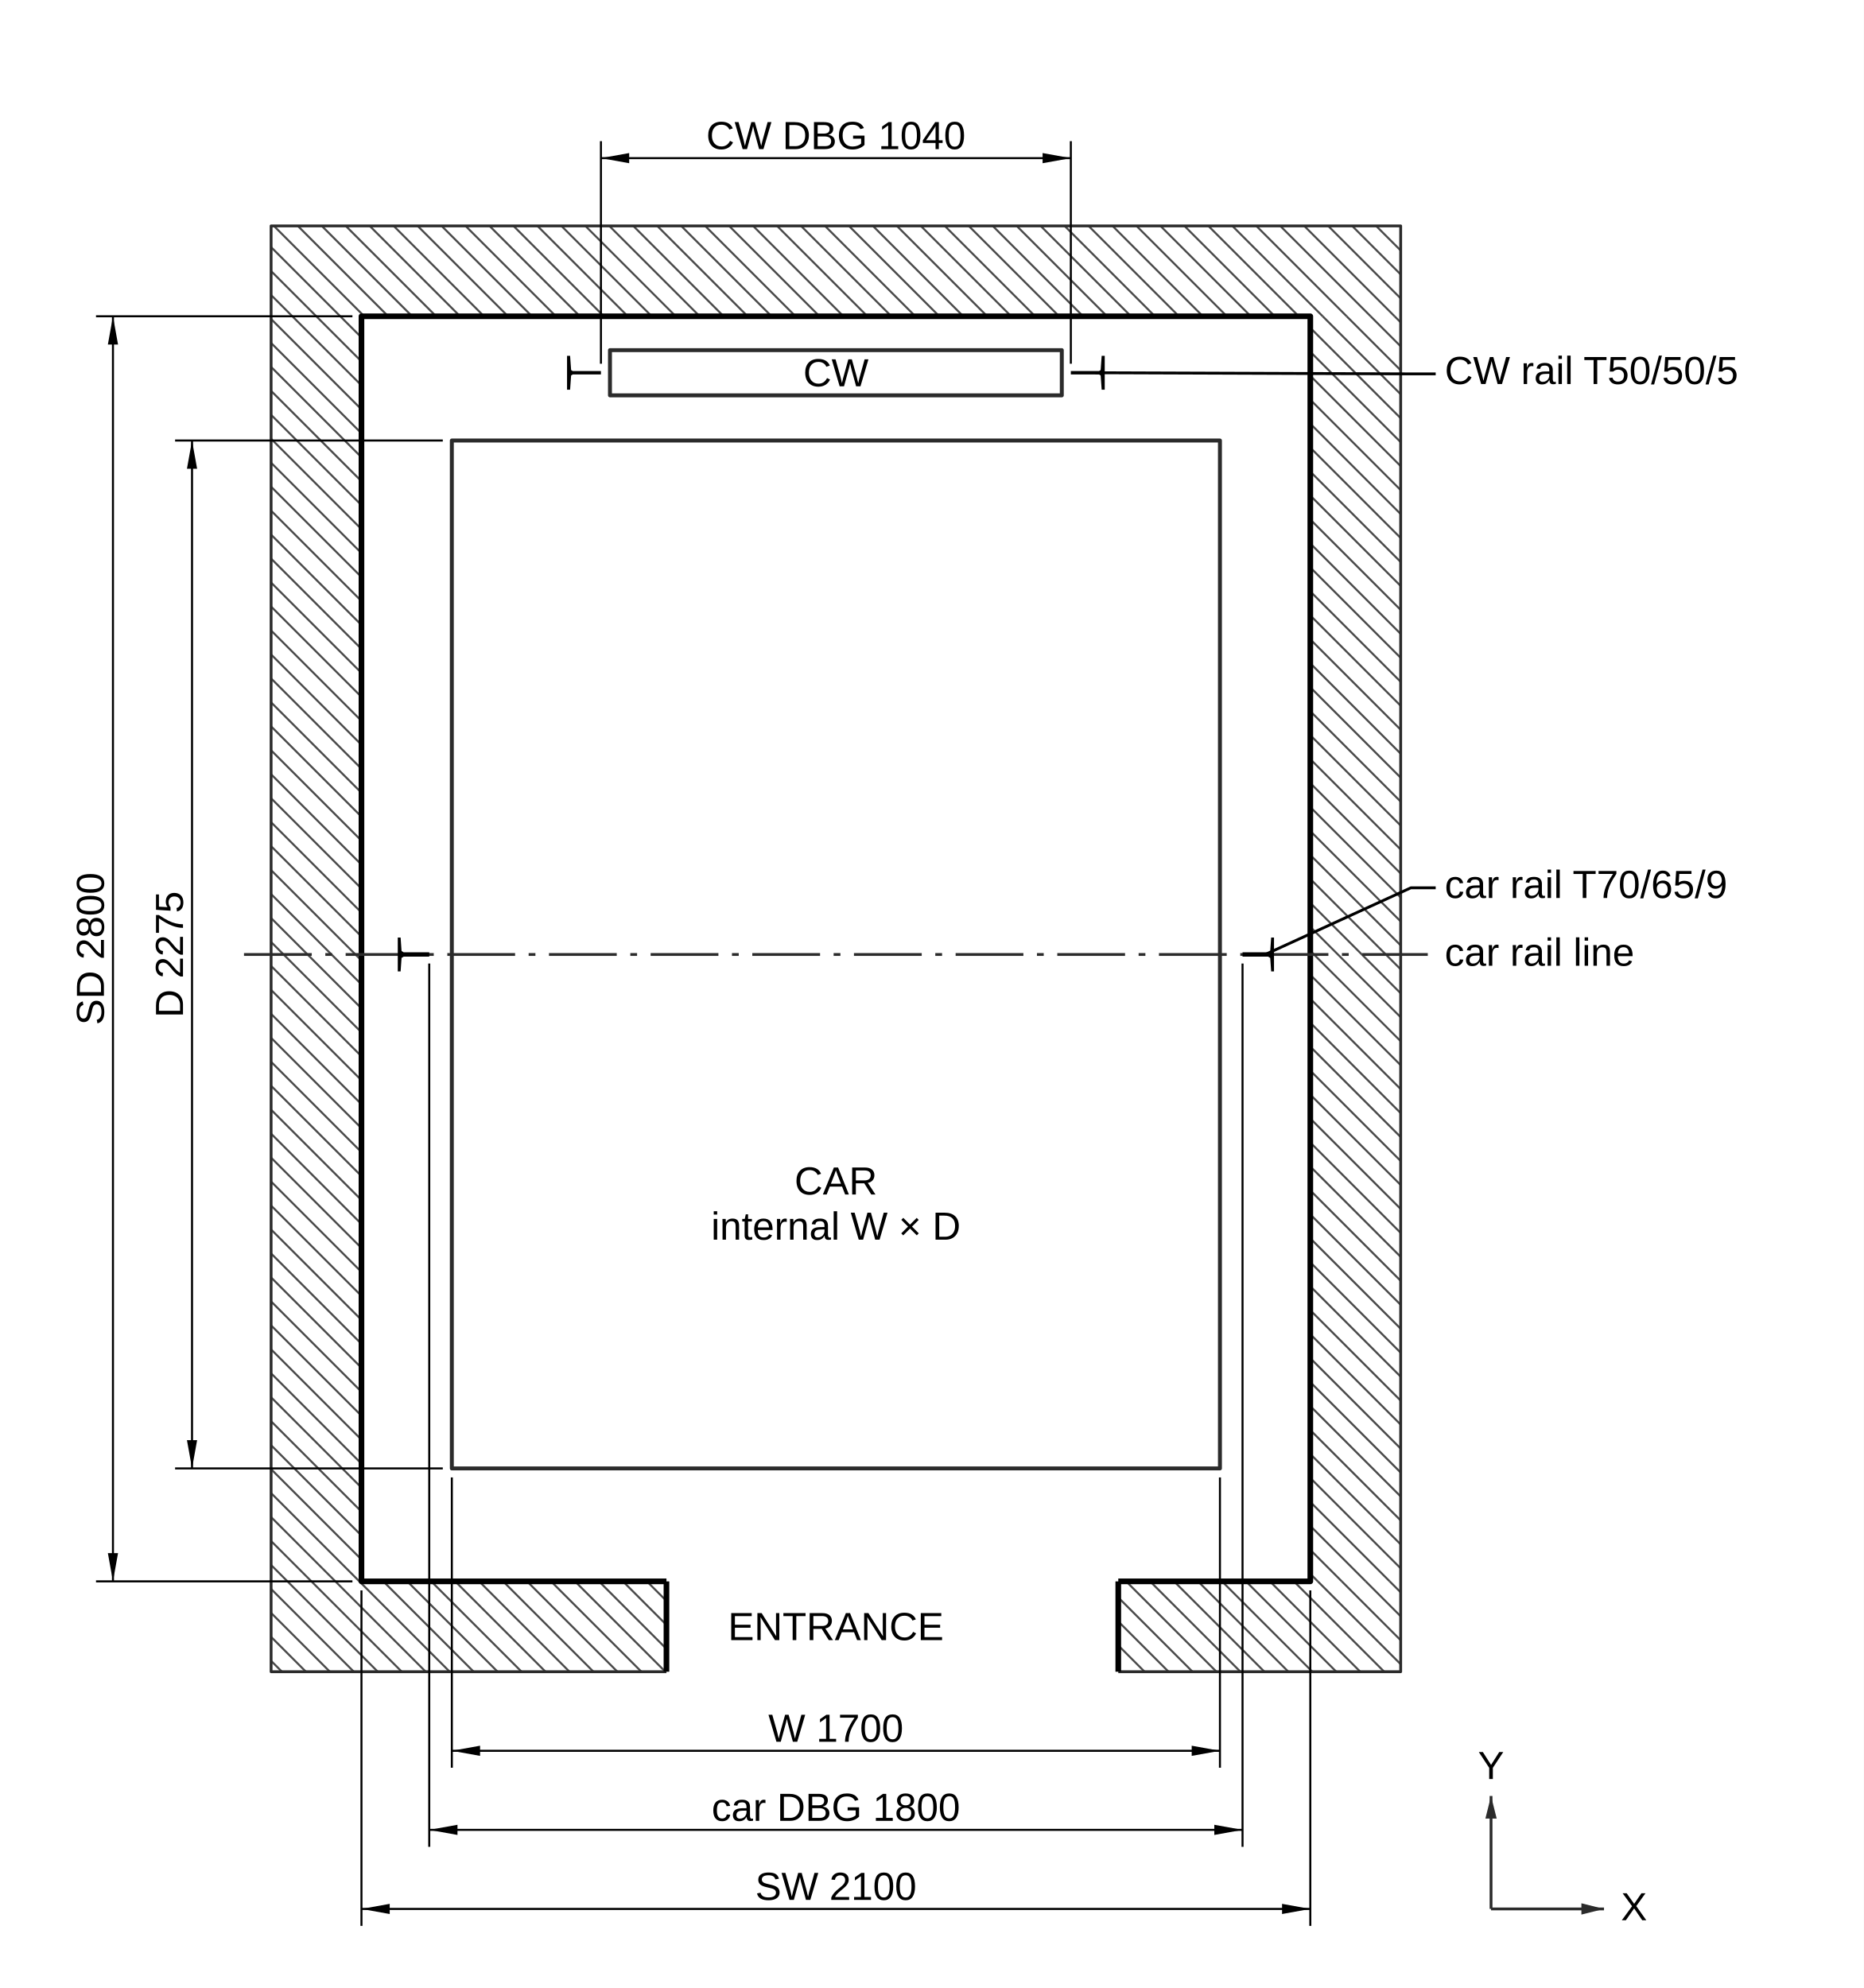
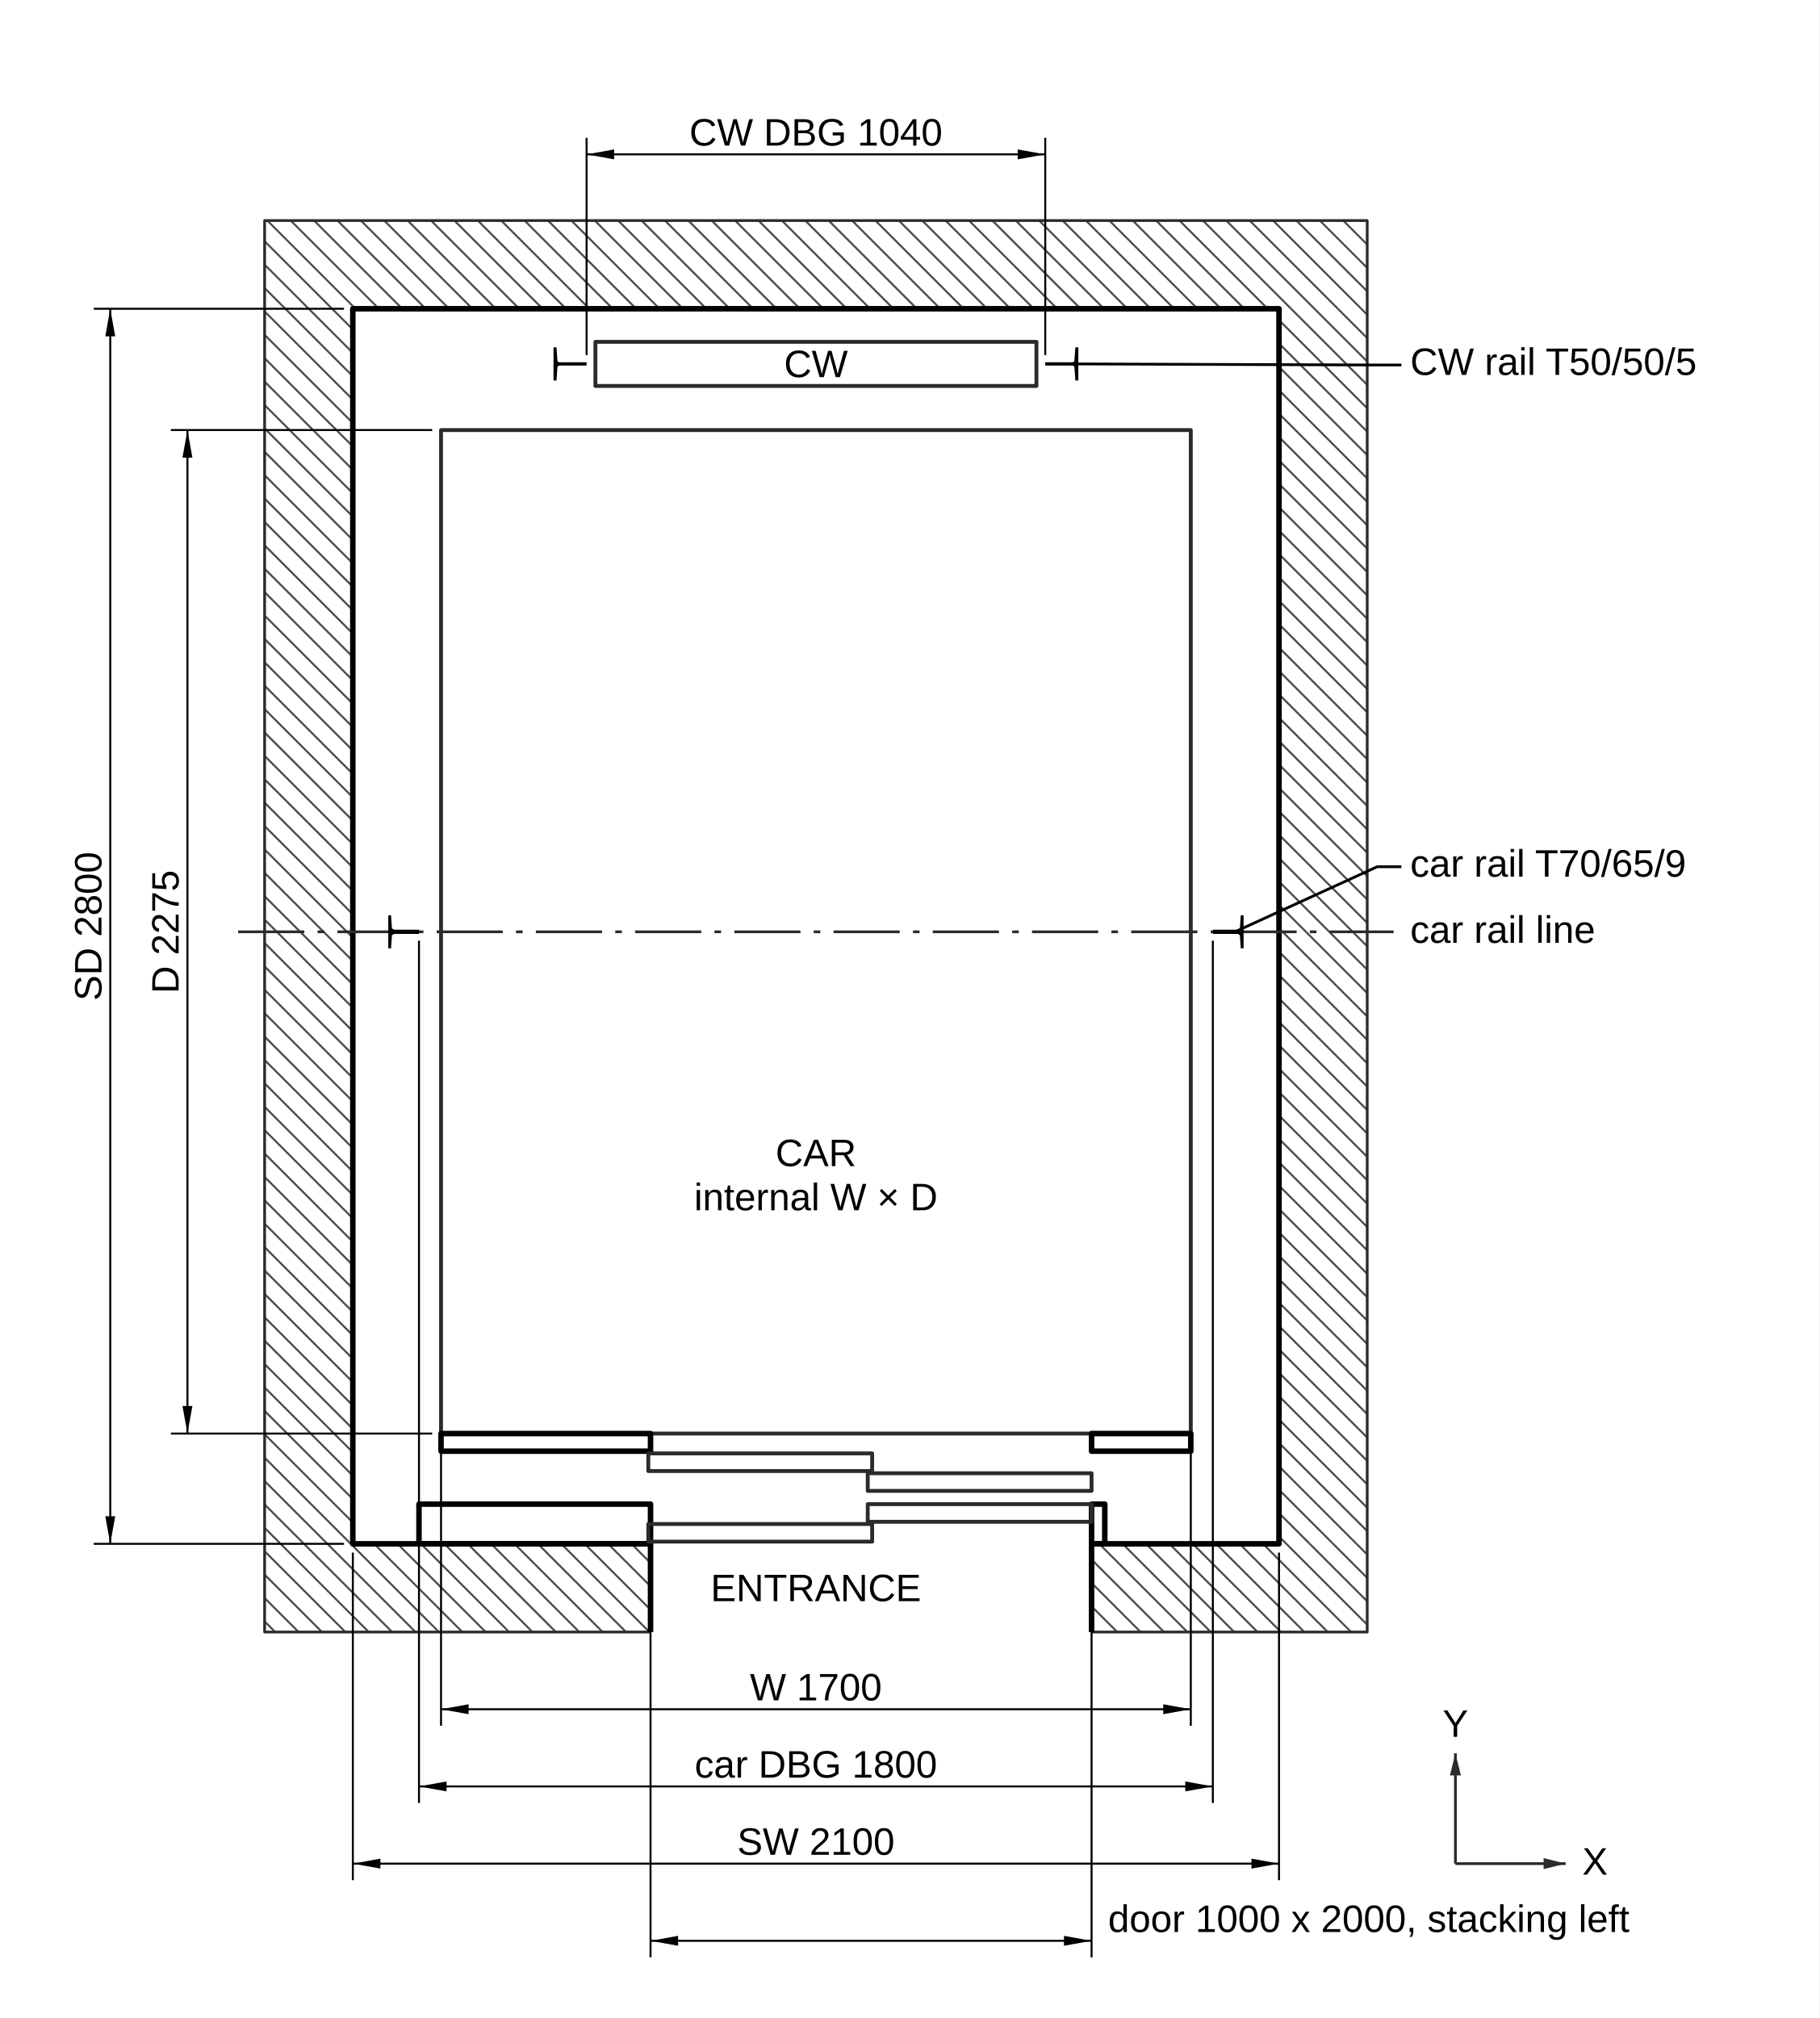
- <svg xmlns="http://www.w3.org/2000/svg" version="1.1" width="165mm" height="176mm" viewBox="0 0 1650 1760" data-figure="F1" data-view="0.04,-200,3000,24,20">
-   <rect x="0" y="0" width="1650" height="1760" fill="#FFFFFF" />
+ <svg xmlns="http://www.w3.org/2000/svg" version="1.1" width="165mm" height="183mm" viewBox="0 0 1650 1830" data-figure="F1" data-view="0.04,-200,3000,24,20">
+   <rect x="0" y="0" width="1650" height="1830" fill="#FFFFFF" />
  <polyline points="1239.45,200 1240,200.55" fill="none" stroke="#4A4A4A" stroke-width="1.8" stroke-linejoin="round" stroke-linecap="butt" />
  <polyline points="1218.23,200 1240,221.77" fill="none" stroke="#4A4A4A" stroke-width="1.8" stroke-linejoin="round" stroke-linecap="butt" />
  <polyline points="1197.02,200 1240,242.98" fill="none" stroke="#4A4A4A" stroke-width="1.8" stroke-linejoin="round" stroke-linecap="butt" />
  <polyline points="1175.81,200 1240,264.19" fill="none" stroke="#4A4A4A" stroke-width="1.8" stroke-linejoin="round" stroke-linecap="butt" />
  <polyline points="1154.59,200 1234.59,280" fill="none" stroke="#4A4A4A" stroke-width="1.8" stroke-linejoin="round" stroke-linecap="butt" />
  <polyline points="1133.38,200 1213.38,280" fill="none" stroke="#4A4A4A" stroke-width="1.8" stroke-linejoin="round" stroke-linecap="butt" />
  <polyline points="1112.17,200 1192.17,280" fill="none" stroke="#4A4A4A" stroke-width="1.8" stroke-linejoin="round" stroke-linecap="butt" />
  <polyline points="1090.95,200 1170.95,280" fill="none" stroke="#4A4A4A" stroke-width="1.8" stroke-linejoin="round" stroke-linecap="butt" />
  <polyline points="1069.74,200 1149.74,280" fill="none" stroke="#4A4A4A" stroke-width="1.8" stroke-linejoin="round" stroke-linecap="butt" />
  <polyline points="1048.53,200 1128.53,280" fill="none" stroke="#4A4A4A" stroke-width="1.8" stroke-linejoin="round" stroke-linecap="butt" />
  <polyline points="1027.31,200 1107.31,280" fill="none" stroke="#4A4A4A" stroke-width="1.8" stroke-linejoin="round" stroke-linecap="butt" />
  <polyline points="1006.1,200 1086.1,280" fill="none" stroke="#4A4A4A" stroke-width="1.8" stroke-linejoin="round" stroke-linecap="butt" />
  <polyline points="984.89,200 1064.89,280" fill="none" stroke="#4A4A4A" stroke-width="1.8" stroke-linejoin="round" stroke-linecap="butt" />
  <polyline points="963.68,200 1043.68,280" fill="none" stroke="#4A4A4A" stroke-width="1.8" stroke-linejoin="round" stroke-linecap="butt" />
  <polyline points="942.46,200 1022.46,280" fill="none" stroke="#4A4A4A" stroke-width="1.8" stroke-linejoin="round" stroke-linecap="butt" />
  <polyline points="921.25,200 1001.25,280" fill="none" stroke="#4A4A4A" stroke-width="1.8" stroke-linejoin="round" stroke-linecap="butt" />
  <polyline points="900.04,200 980.04,280" fill="none" stroke="#4A4A4A" stroke-width="1.8" stroke-linejoin="round" stroke-linecap="butt" />
  <polyline points="878.82,200 958.82,280" fill="none" stroke="#4A4A4A" stroke-width="1.8" stroke-linejoin="round" stroke-linecap="butt" />
  <polyline points="857.61,200 937.61,280" fill="none" stroke="#4A4A4A" stroke-width="1.8" stroke-linejoin="round" stroke-linecap="butt" />
  <polyline points="836.4,200 916.4,280" fill="none" stroke="#4A4A4A" stroke-width="1.8" stroke-linejoin="round" stroke-linecap="butt" />
  <polyline points="815.18,200 895.18,280" fill="none" stroke="#4A4A4A" stroke-width="1.8" stroke-linejoin="round" stroke-linecap="butt" />
  <polyline points="793.97,200 873.97,280" fill="none" stroke="#4A4A4A" stroke-width="1.8" stroke-linejoin="round" stroke-linecap="butt" />
  <polyline points="772.76,200 852.76,280" fill="none" stroke="#4A4A4A" stroke-width="1.8" stroke-linejoin="round" stroke-linecap="butt" />
  <polyline points="751.54,200 831.54,280" fill="none" stroke="#4A4A4A" stroke-width="1.8" stroke-linejoin="round" stroke-linecap="butt" />
  <polyline points="730.33,200 810.33,280" fill="none" stroke="#4A4A4A" stroke-width="1.8" stroke-linejoin="round" stroke-linecap="butt" />
  <polyline points="709.12,200 789.12,280" fill="none" stroke="#4A4A4A" stroke-width="1.8" stroke-linejoin="round" stroke-linecap="butt" />
  <polyline points="687.9,200 767.9,280" fill="none" stroke="#4A4A4A" stroke-width="1.8" stroke-linejoin="round" stroke-linecap="butt" />
  <polyline points="666.69,200 746.69,280" fill="none" stroke="#4A4A4A" stroke-width="1.8" stroke-linejoin="round" stroke-linecap="butt" />
  <polyline points="645.48,200 725.48,280" fill="none" stroke="#4A4A4A" stroke-width="1.8" stroke-linejoin="round" stroke-linecap="butt" />
  <polyline points="624.26,200 704.26,280" fill="none" stroke="#4A4A4A" stroke-width="1.8" stroke-linejoin="round" stroke-linecap="butt" />
  <polyline points="603.05,200 683.05,280" fill="none" stroke="#4A4A4A" stroke-width="1.8" stroke-linejoin="round" stroke-linecap="butt" />
  <polyline points="581.84,200 661.84,280" fill="none" stroke="#4A4A4A" stroke-width="1.8" stroke-linejoin="round" stroke-linecap="butt" />
  <polyline points="560.62,200 640.62,280" fill="none" stroke="#4A4A4A" stroke-width="1.8" stroke-linejoin="round" stroke-linecap="butt" />
  <polyline points="539.41,200 619.41,280" fill="none" stroke="#4A4A4A" stroke-width="1.8" stroke-linejoin="round" stroke-linecap="butt" />
  <polyline points="518.2,200 598.2,280" fill="none" stroke="#4A4A4A" stroke-width="1.8" stroke-linejoin="round" stroke-linecap="butt" />
  <polyline points="496.98,200 576.98,280" fill="none" stroke="#4A4A4A" stroke-width="1.8" stroke-linejoin="round" stroke-linecap="butt" />
  <polyline points="475.77,200 555.77,280" fill="none" stroke="#4A4A4A" stroke-width="1.8" stroke-linejoin="round" stroke-linecap="butt" />
  <polyline points="454.56,200 534.56,280" fill="none" stroke="#4A4A4A" stroke-width="1.8" stroke-linejoin="round" stroke-linecap="butt" />
  <polyline points="433.35,200 513.35,280" fill="none" stroke="#4A4A4A" stroke-width="1.8" stroke-linejoin="round" stroke-linecap="butt" />
  <polyline points="412.13,200 492.13,280" fill="none" stroke="#4A4A4A" stroke-width="1.8" stroke-linejoin="round" stroke-linecap="butt" />
  <polyline points="390.92,200 470.92,280" fill="none" stroke="#4A4A4A" stroke-width="1.8" stroke-linejoin="round" stroke-linecap="butt" />
  <polyline points="369.71,200 449.71,280" fill="none" stroke="#4A4A4A" stroke-width="1.8" stroke-linejoin="round" stroke-linecap="butt" />
  <polyline points="348.49,200 428.49,280" fill="none" stroke="#4A4A4A" stroke-width="1.8" stroke-linejoin="round" stroke-linecap="butt" />
  <polyline points="327.28,200 407.28,280" fill="none" stroke="#4A4A4A" stroke-width="1.8" stroke-linejoin="round" stroke-linecap="butt" />
  <polyline points="306.07,200 386.07,280" fill="none" stroke="#4A4A4A" stroke-width="1.8" stroke-linejoin="round" stroke-linecap="butt" />
  <polyline points="284.85,200 364.85,280" fill="none" stroke="#4A4A4A" stroke-width="1.8" stroke-linejoin="round" stroke-linecap="butt" />
  <polyline points="263.64,200 343.64,280" fill="none" stroke="#4A4A4A" stroke-width="1.8" stroke-linejoin="round" stroke-linecap="butt" />
  <polyline points="242.43,200 322.43,280" fill="none" stroke="#4A4A4A" stroke-width="1.8" stroke-linejoin="round" stroke-linecap="butt" />
  <polyline points="240,218.79 301.21,280" fill="none" stroke="#4A4A4A" stroke-width="1.8" stroke-linejoin="round" stroke-linecap="butt" />
  <polyline points="240,240 280,280" fill="none" stroke="#4A4A4A" stroke-width="1.8" stroke-linejoin="round" stroke-linecap="butt" />
  <polyline points="240,261.21 258.79,280" fill="none" stroke="#4A4A4A" stroke-width="1.8" stroke-linejoin="round" stroke-linecap="butt" />
  <polyline points="301.21,280 320,298.79" fill="none" stroke="#4A4A4A" stroke-width="1.8" stroke-linejoin="round" stroke-linecap="butt" />
  <polyline points="280,280 320,320" fill="none" stroke="#4A4A4A" stroke-width="1.8" stroke-linejoin="round" stroke-linecap="butt" />
  <polyline points="258.79,280 320,341.21" fill="none" stroke="#4A4A4A" stroke-width="1.8" stroke-linejoin="round" stroke-linecap="butt" />
  <polyline points="240,282.43 320,362.43" fill="none" stroke="#4A4A4A" stroke-width="1.8" stroke-linejoin="round" stroke-linecap="butt" />
  <polyline points="240,303.64 320,383.64" fill="none" stroke="#4A4A4A" stroke-width="1.8" stroke-linejoin="round" stroke-linecap="butt" />
  <polyline points="240,324.85 320,404.85" fill="none" stroke="#4A4A4A" stroke-width="1.8" stroke-linejoin="round" stroke-linecap="butt" />
  <polyline points="240,346.07 320,426.07" fill="none" stroke="#4A4A4A" stroke-width="1.8" stroke-linejoin="round" stroke-linecap="butt" />
  <polyline points="240,367.28 320,447.28" fill="none" stroke="#4A4A4A" stroke-width="1.8" stroke-linejoin="round" stroke-linecap="butt" />
  <polyline points="240,388.49 320,468.49" fill="none" stroke="#4A4A4A" stroke-width="1.8" stroke-linejoin="round" stroke-linecap="butt" />
  <polyline points="240,409.71 320,489.71" fill="none" stroke="#4A4A4A" stroke-width="1.8" stroke-linejoin="round" stroke-linecap="butt" />
  <polyline points="240,430.92 320,510.92" fill="none" stroke="#4A4A4A" stroke-width="1.8" stroke-linejoin="round" stroke-linecap="butt" />
  <polyline points="240,452.13 320,532.13" fill="none" stroke="#4A4A4A" stroke-width="1.8" stroke-linejoin="round" stroke-linecap="butt" />
  <polyline points="240,473.35 320,553.35" fill="none" stroke="#4A4A4A" stroke-width="1.8" stroke-linejoin="round" stroke-linecap="butt" />
  <polyline points="240,494.56 320,574.56" fill="none" stroke="#4A4A4A" stroke-width="1.8" stroke-linejoin="round" stroke-linecap="butt" />
  <polyline points="240,515.77 320,595.77" fill="none" stroke="#4A4A4A" stroke-width="1.8" stroke-linejoin="round" stroke-linecap="butt" />
  <polyline points="240,536.98 320,616.98" fill="none" stroke="#4A4A4A" stroke-width="1.8" stroke-linejoin="round" stroke-linecap="butt" />
  <polyline points="240,558.2 320,638.2" fill="none" stroke="#4A4A4A" stroke-width="1.8" stroke-linejoin="round" stroke-linecap="butt" />
  <polyline points="240,579.41 320,659.41" fill="none" stroke="#4A4A4A" stroke-width="1.8" stroke-linejoin="round" stroke-linecap="butt" />
  <polyline points="240,600.62 320,680.62" fill="none" stroke="#4A4A4A" stroke-width="1.8" stroke-linejoin="round" stroke-linecap="butt" />
  <polyline points="240,621.84 320,701.84" fill="none" stroke="#4A4A4A" stroke-width="1.8" stroke-linejoin="round" stroke-linecap="butt" />
  <polyline points="240,643.05 320,723.05" fill="none" stroke="#4A4A4A" stroke-width="1.8" stroke-linejoin="round" stroke-linecap="butt" />
  <polyline points="240,664.26 320,744.26" fill="none" stroke="#4A4A4A" stroke-width="1.8" stroke-linejoin="round" stroke-linecap="butt" />
  <polyline points="240,685.48 320,765.48" fill="none" stroke="#4A4A4A" stroke-width="1.8" stroke-linejoin="round" stroke-linecap="butt" />
  <polyline points="240,706.69 320,786.69" fill="none" stroke="#4A4A4A" stroke-width="1.8" stroke-linejoin="round" stroke-linecap="butt" />
  <polyline points="240,727.9 320,807.9" fill="none" stroke="#4A4A4A" stroke-width="1.8" stroke-linejoin="round" stroke-linecap="butt" />
  <polyline points="240,749.12 320,829.12" fill="none" stroke="#4A4A4A" stroke-width="1.8" stroke-linejoin="round" stroke-linecap="butt" />
  <polyline points="240,770.33 320,850.33" fill="none" stroke="#4A4A4A" stroke-width="1.8" stroke-linejoin="round" stroke-linecap="butt" />
  <polyline points="240,791.54 320,871.54" fill="none" stroke="#4A4A4A" stroke-width="1.8" stroke-linejoin="round" stroke-linecap="butt" />
  <polyline points="240,812.76 320,892.76" fill="none" stroke="#4A4A4A" stroke-width="1.8" stroke-linejoin="round" stroke-linecap="butt" />
  <polyline points="240,833.97 320,913.97" fill="none" stroke="#4A4A4A" stroke-width="1.8" stroke-linejoin="round" stroke-linecap="butt" />
  <polyline points="240,855.18 320,935.18" fill="none" stroke="#4A4A4A" stroke-width="1.8" stroke-linejoin="round" stroke-linecap="butt" />
  <polyline points="240,876.4 320,956.4" fill="none" stroke="#4A4A4A" stroke-width="1.8" stroke-linejoin="round" stroke-linecap="butt" />
  <polyline points="240,897.61 320,977.61" fill="none" stroke="#4A4A4A" stroke-width="1.8" stroke-linejoin="round" stroke-linecap="butt" />
  <polyline points="240,918.82 320,998.82" fill="none" stroke="#4A4A4A" stroke-width="1.8" stroke-linejoin="round" stroke-linecap="butt" />
  <polyline points="240,940.04 320,1020.04" fill="none" stroke="#4A4A4A" stroke-width="1.8" stroke-linejoin="round" stroke-linecap="butt" />
  <polyline points="240,961.25 320,1041.25" fill="none" stroke="#4A4A4A" stroke-width="1.8" stroke-linejoin="round" stroke-linecap="butt" />
  <polyline points="240,982.46 320,1062.46" fill="none" stroke="#4A4A4A" stroke-width="1.8" stroke-linejoin="round" stroke-linecap="butt" />
  <polyline points="240,1003.68 320,1083.68" fill="none" stroke="#4A4A4A" stroke-width="1.8" stroke-linejoin="round" stroke-linecap="butt" />
  <polyline points="240,1024.89 320,1104.89" fill="none" stroke="#4A4A4A" stroke-width="1.8" stroke-linejoin="round" stroke-linecap="butt" />
  <polyline points="240,1046.1 320,1126.1" fill="none" stroke="#4A4A4A" stroke-width="1.8" stroke-linejoin="round" stroke-linecap="butt" />
  <polyline points="240,1067.31 320,1147.31" fill="none" stroke="#4A4A4A" stroke-width="1.8" stroke-linejoin="round" stroke-linecap="butt" />
  <polyline points="240,1088.53 320,1168.53" fill="none" stroke="#4A4A4A" stroke-width="1.8" stroke-linejoin="round" stroke-linecap="butt" />
  <polyline points="240,1109.74 320,1189.74" fill="none" stroke="#4A4A4A" stroke-width="1.8" stroke-linejoin="round" stroke-linecap="butt" />
  <polyline points="240,1130.95 320,1210.95" fill="none" stroke="#4A4A4A" stroke-width="1.8" stroke-linejoin="round" stroke-linecap="butt" />
  <polyline points="240,1152.17 320,1232.17" fill="none" stroke="#4A4A4A" stroke-width="1.8" stroke-linejoin="round" stroke-linecap="butt" />
  <polyline points="240,1173.38 320,1253.38" fill="none" stroke="#4A4A4A" stroke-width="1.8" stroke-linejoin="round" stroke-linecap="butt" />
  <polyline points="240,1194.59 320,1274.59" fill="none" stroke="#4A4A4A" stroke-width="1.8" stroke-linejoin="round" stroke-linecap="butt" />
  <polyline points="240,1215.81 320,1295.81" fill="none" stroke="#4A4A4A" stroke-width="1.8" stroke-linejoin="round" stroke-linecap="butt" />
  <polyline points="240,1237.02 320,1317.02" fill="none" stroke="#4A4A4A" stroke-width="1.8" stroke-linejoin="round" stroke-linecap="butt" />
  <polyline points="240,1258.23 320,1338.23" fill="none" stroke="#4A4A4A" stroke-width="1.8" stroke-linejoin="round" stroke-linecap="butt" />
  <polyline points="240,1279.45 320,1359.45" fill="none" stroke="#4A4A4A" stroke-width="1.8" stroke-linejoin="round" stroke-linecap="butt" />
  <polyline points="240,1300.66 320,1380.66" fill="none" stroke="#4A4A4A" stroke-width="1.8" stroke-linejoin="round" stroke-linecap="butt" />
  <polyline points="240,1321.87 318.13,1400" fill="none" stroke="#4A4A4A" stroke-width="1.8" stroke-linejoin="round" stroke-linecap="butt" />
  <polyline points="240,1343.09 296.91,1400" fill="none" stroke="#4A4A4A" stroke-width="1.8" stroke-linejoin="round" stroke-linecap="butt" />
  <polyline points="240,1364.3 275.7,1400" fill="none" stroke="#4A4A4A" stroke-width="1.8" stroke-linejoin="round" stroke-linecap="butt" />
  <polyline points="240,1385.51 254.49,1400" fill="none" stroke="#4A4A4A" stroke-width="1.8" stroke-linejoin="round" stroke-linecap="butt" />
  <polyline points="1234.59,280 1240,285.41" fill="none" stroke="#4A4A4A" stroke-width="1.8" stroke-linejoin="round" stroke-linecap="butt" />
  <polyline points="1213.38,280 1240,306.62" fill="none" stroke="#4A4A4A" stroke-width="1.8" stroke-linejoin="round" stroke-linecap="butt" />
  <polyline points="1192.17,280 1240,327.83" fill="none" stroke="#4A4A4A" stroke-width="1.8" stroke-linejoin="round" stroke-linecap="butt" />
  <polyline points="1170.95,280 1240,349.05" fill="none" stroke="#4A4A4A" stroke-width="1.8" stroke-linejoin="round" stroke-linecap="butt" />
  <polyline points="1160,290.26 1240,370.26" fill="none" stroke="#4A4A4A" stroke-width="1.8" stroke-linejoin="round" stroke-linecap="butt" />
  <polyline points="1160,311.47 1240,391.47" fill="none" stroke="#4A4A4A" stroke-width="1.8" stroke-linejoin="round" stroke-linecap="butt" />
  <polyline points="1160,332.69 1240,412.69" fill="none" stroke="#4A4A4A" stroke-width="1.8" stroke-linejoin="round" stroke-linecap="butt" />
  <polyline points="1160,353.9 1240,433.9" fill="none" stroke="#4A4A4A" stroke-width="1.8" stroke-linejoin="round" stroke-linecap="butt" />
  <polyline points="1160,375.11 1240,455.11" fill="none" stroke="#4A4A4A" stroke-width="1.8" stroke-linejoin="round" stroke-linecap="butt" />
  <polyline points="1160,396.32 1240,476.32" fill="none" stroke="#4A4A4A" stroke-width="1.8" stroke-linejoin="round" stroke-linecap="butt" />
  <polyline points="1160,417.54 1240,497.54" fill="none" stroke="#4A4A4A" stroke-width="1.8" stroke-linejoin="round" stroke-linecap="butt" />
  <polyline points="1160,438.75 1240,518.75" fill="none" stroke="#4A4A4A" stroke-width="1.8" stroke-linejoin="round" stroke-linecap="butt" />
  <polyline points="1160,459.96 1240,539.96" fill="none" stroke="#4A4A4A" stroke-width="1.8" stroke-linejoin="round" stroke-linecap="butt" />
  <polyline points="1160,481.18 1240,561.18" fill="none" stroke="#4A4A4A" stroke-width="1.8" stroke-linejoin="round" stroke-linecap="butt" />
  <polyline points="1160,502.39 1240,582.39" fill="none" stroke="#4A4A4A" stroke-width="1.8" stroke-linejoin="round" stroke-linecap="butt" />
  <polyline points="1160,523.6 1240,603.6" fill="none" stroke="#4A4A4A" stroke-width="1.8" stroke-linejoin="round" stroke-linecap="butt" />
  <polyline points="1160,544.82 1240,624.82" fill="none" stroke="#4A4A4A" stroke-width="1.8" stroke-linejoin="round" stroke-linecap="butt" />
  <polyline points="1160,566.03 1240,646.03" fill="none" stroke="#4A4A4A" stroke-width="1.8" stroke-linejoin="round" stroke-linecap="butt" />
  <polyline points="1160,587.24 1240,667.24" fill="none" stroke="#4A4A4A" stroke-width="1.8" stroke-linejoin="round" stroke-linecap="butt" />
  <polyline points="1160,608.46 1240,688.46" fill="none" stroke="#4A4A4A" stroke-width="1.8" stroke-linejoin="round" stroke-linecap="butt" />
  <polyline points="1160,629.67 1240,709.67" fill="none" stroke="#4A4A4A" stroke-width="1.8" stroke-linejoin="round" stroke-linecap="butt" />
  <polyline points="1160,650.88 1240,730.88" fill="none" stroke="#4A4A4A" stroke-width="1.8" stroke-linejoin="round" stroke-linecap="butt" />
  <polyline points="1160,672.1 1240,752.1" fill="none" stroke="#4A4A4A" stroke-width="1.8" stroke-linejoin="round" stroke-linecap="butt" />
  <polyline points="1160,693.31 1240,773.31" fill="none" stroke="#4A4A4A" stroke-width="1.8" stroke-linejoin="round" stroke-linecap="butt" />
  <polyline points="1160,714.52 1240,794.52" fill="none" stroke="#4A4A4A" stroke-width="1.8" stroke-linejoin="round" stroke-linecap="butt" />
  <polyline points="1160,735.74 1240,815.74" fill="none" stroke="#4A4A4A" stroke-width="1.8" stroke-linejoin="round" stroke-linecap="butt" />
  <polyline points="1160,756.95 1240,836.95" fill="none" stroke="#4A4A4A" stroke-width="1.8" stroke-linejoin="round" stroke-linecap="butt" />
  <polyline points="1160,778.16 1240,858.16" fill="none" stroke="#4A4A4A" stroke-width="1.8" stroke-linejoin="round" stroke-linecap="butt" />
  <polyline points="1160,799.38 1240,879.38" fill="none" stroke="#4A4A4A" stroke-width="1.8" stroke-linejoin="round" stroke-linecap="butt" />
  <polyline points="1160,820.59 1240,900.59" fill="none" stroke="#4A4A4A" stroke-width="1.8" stroke-linejoin="round" stroke-linecap="butt" />
  <polyline points="1160,841.8 1240,921.8" fill="none" stroke="#4A4A4A" stroke-width="1.8" stroke-linejoin="round" stroke-linecap="butt" />
  <polyline points="1160,863.02 1240,943.02" fill="none" stroke="#4A4A4A" stroke-width="1.8" stroke-linejoin="round" stroke-linecap="butt" />
  <polyline points="1160,884.23 1240,964.23" fill="none" stroke="#4A4A4A" stroke-width="1.8" stroke-linejoin="round" stroke-linecap="butt" />
  <polyline points="1160,905.44 1240,985.44" fill="none" stroke="#4A4A4A" stroke-width="1.8" stroke-linejoin="round" stroke-linecap="butt" />
  <polyline points="1160,926.65 1240,1006.65" fill="none" stroke="#4A4A4A" stroke-width="1.8" stroke-linejoin="round" stroke-linecap="butt" />
  <polyline points="1160,947.87 1240,1027.87" fill="none" stroke="#4A4A4A" stroke-width="1.8" stroke-linejoin="round" stroke-linecap="butt" />
  <polyline points="1160,969.08 1240,1049.08" fill="none" stroke="#4A4A4A" stroke-width="1.8" stroke-linejoin="round" stroke-linecap="butt" />
  <polyline points="1160,990.29 1240,1070.29" fill="none" stroke="#4A4A4A" stroke-width="1.8" stroke-linejoin="round" stroke-linecap="butt" />
  <polyline points="1160,1011.51 1240,1091.51" fill="none" stroke="#4A4A4A" stroke-width="1.8" stroke-linejoin="round" stroke-linecap="butt" />
  <polyline points="1160,1032.72 1240,1112.72" fill="none" stroke="#4A4A4A" stroke-width="1.8" stroke-linejoin="round" stroke-linecap="butt" />
  <polyline points="1160,1053.93 1240,1133.93" fill="none" stroke="#4A4A4A" stroke-width="1.8" stroke-linejoin="round" stroke-linecap="butt" />
  <polyline points="1160,1075.15 1240,1155.15" fill="none" stroke="#4A4A4A" stroke-width="1.8" stroke-linejoin="round" stroke-linecap="butt" />
  <polyline points="1160,1096.36 1240,1176.36" fill="none" stroke="#4A4A4A" stroke-width="1.8" stroke-linejoin="round" stroke-linecap="butt" />
  <polyline points="1160,1117.57 1240,1197.57" fill="none" stroke="#4A4A4A" stroke-width="1.8" stroke-linejoin="round" stroke-linecap="butt" />
  <polyline points="1160,1138.79 1240,1218.79" fill="none" stroke="#4A4A4A" stroke-width="1.8" stroke-linejoin="round" stroke-linecap="butt" />
  <polyline points="1160,1160 1240,1240" fill="none" stroke="#4A4A4A" stroke-width="1.8" stroke-linejoin="round" stroke-linecap="butt" />
  <polyline points="1160,1181.21 1240,1261.21" fill="none" stroke="#4A4A4A" stroke-width="1.8" stroke-linejoin="round" stroke-linecap="butt" />
  <polyline points="1160,1202.43 1240,1282.43" fill="none" stroke="#4A4A4A" stroke-width="1.8" stroke-linejoin="round" stroke-linecap="butt" />
  <polyline points="1160,1223.64 1240,1303.64" fill="none" stroke="#4A4A4A" stroke-width="1.8" stroke-linejoin="round" stroke-linecap="butt" />
  <polyline points="1160,1244.85 1240,1324.85" fill="none" stroke="#4A4A4A" stroke-width="1.8" stroke-linejoin="round" stroke-linecap="butt" />
  <polyline points="1160,1266.07 1240,1346.07" fill="none" stroke="#4A4A4A" stroke-width="1.8" stroke-linejoin="round" stroke-linecap="butt" />
  <polyline points="1160,1287.28 1240,1367.28" fill="none" stroke="#4A4A4A" stroke-width="1.8" stroke-linejoin="round" stroke-linecap="butt" />
  <polyline points="1160,1308.49 1240,1388.49" fill="none" stroke="#4A4A4A" stroke-width="1.8" stroke-linejoin="round" stroke-linecap="butt" />
  <polyline points="1160,1329.71 1230.29,1400" fill="none" stroke="#4A4A4A" stroke-width="1.8" stroke-linejoin="round" stroke-linecap="butt" />
  <polyline points="1160,1350.92 1209.08,1400" fill="none" stroke="#4A4A4A" stroke-width="1.8" stroke-linejoin="round" stroke-linecap="butt" />
  <polyline points="1160,1372.13 1187.87,1400" fill="none" stroke="#4A4A4A" stroke-width="1.8" stroke-linejoin="round" stroke-linecap="butt" />
  <polyline points="1160,1393.35 1166.65,1400" fill="none" stroke="#4A4A4A" stroke-width="1.8" stroke-linejoin="round" stroke-linecap="butt" />
  <polyline points="572.69,1400 590,1417.31" fill="none" stroke="#4A4A4A" stroke-width="1.8" stroke-linejoin="round" stroke-linecap="butt" />
  <polyline points="551.47,1400 590,1438.53" fill="none" stroke="#4A4A4A" stroke-width="1.8" stroke-linejoin="round" stroke-linecap="butt" />
  <polyline points="530.26,1400 590,1459.74" fill="none" stroke="#4A4A4A" stroke-width="1.8" stroke-linejoin="round" stroke-linecap="butt" />
  <polyline points="509.05,1400 589.05,1480" fill="none" stroke="#4A4A4A" stroke-width="1.8" stroke-linejoin="round" stroke-linecap="butt" />
  <polyline points="487.83,1400 567.83,1480" fill="none" stroke="#4A4A4A" stroke-width="1.8" stroke-linejoin="round" stroke-linecap="butt" />
  <polyline points="466.62,1400 546.62,1480" fill="none" stroke="#4A4A4A" stroke-width="1.8" stroke-linejoin="round" stroke-linecap="butt" />
  <polyline points="445.41,1400 525.41,1480" fill="none" stroke="#4A4A4A" stroke-width="1.8" stroke-linejoin="round" stroke-linecap="butt" />
  <polyline points="424.19,1400 504.19,1480" fill="none" stroke="#4A4A4A" stroke-width="1.8" stroke-linejoin="round" stroke-linecap="butt" />
  <polyline points="402.98,1400 482.98,1480" fill="none" stroke="#4A4A4A" stroke-width="1.8" stroke-linejoin="round" stroke-linecap="butt" />
  <polyline points="381.77,1400 461.77,1480" fill="none" stroke="#4A4A4A" stroke-width="1.8" stroke-linejoin="round" stroke-linecap="butt" />
  <polyline points="360.55,1400 440.55,1480" fill="none" stroke="#4A4A4A" stroke-width="1.8" stroke-linejoin="round" stroke-linecap="butt" />
  <polyline points="339.34,1400 419.34,1480" fill="none" stroke="#4A4A4A" stroke-width="1.8" stroke-linejoin="round" stroke-linecap="butt" />
  <polyline points="318.13,1400 398.13,1480" fill="none" stroke="#4A4A4A" stroke-width="1.8" stroke-linejoin="round" stroke-linecap="butt" />
  <polyline points="296.91,1400 376.91,1480" fill="none" stroke="#4A4A4A" stroke-width="1.8" stroke-linejoin="round" stroke-linecap="butt" />
  <polyline points="275.7,1400 355.7,1480" fill="none" stroke="#4A4A4A" stroke-width="1.8" stroke-linejoin="round" stroke-linecap="butt" />
  <polyline points="254.49,1400 334.49,1480" fill="none" stroke="#4A4A4A" stroke-width="1.8" stroke-linejoin="round" stroke-linecap="butt" />
  <polyline points="240,1406.73 313.27,1480" fill="none" stroke="#4A4A4A" stroke-width="1.8" stroke-linejoin="round" stroke-linecap="butt" />
  <polyline points="240,1427.94 292.06,1480" fill="none" stroke="#4A4A4A" stroke-width="1.8" stroke-linejoin="round" stroke-linecap="butt" />
  <polyline points="240,1449.15 270.85,1480" fill="none" stroke="#4A4A4A" stroke-width="1.8" stroke-linejoin="round" stroke-linecap="butt" />
  <polyline points="240,1470.37 249.63,1480" fill="none" stroke="#4A4A4A" stroke-width="1.8" stroke-linejoin="round" stroke-linecap="butt" />
  <polyline points="1230.29,1400 1240,1409.71" fill="none" stroke="#4A4A4A" stroke-width="1.8" stroke-linejoin="round" stroke-linecap="butt" />
  <polyline points="1209.08,1400 1240,1430.92" fill="none" stroke="#4A4A4A" stroke-width="1.8" stroke-linejoin="round" stroke-linecap="butt" />
  <polyline points="1187.87,1400 1240,1452.13" fill="none" stroke="#4A4A4A" stroke-width="1.8" stroke-linejoin="round" stroke-linecap="butt" />
  <polyline points="1166.65,1400 1240,1473.35" fill="none" stroke="#4A4A4A" stroke-width="1.8" stroke-linejoin="round" stroke-linecap="butt" />
  <polyline points="1145.44,1400 1225.44,1480" fill="none" stroke="#4A4A4A" stroke-width="1.8" stroke-linejoin="round" stroke-linecap="butt" />
  <polyline points="1124.23,1400 1204.23,1480" fill="none" stroke="#4A4A4A" stroke-width="1.8" stroke-linejoin="round" stroke-linecap="butt" />
  <polyline points="1103.02,1400 1183.02,1480" fill="none" stroke="#4A4A4A" stroke-width="1.8" stroke-linejoin="round" stroke-linecap="butt" />
  <polyline points="1081.8,1400 1161.8,1480" fill="none" stroke="#4A4A4A" stroke-width="1.8" stroke-linejoin="round" stroke-linecap="butt" />
  <polyline points="1060.59,1400 1140.59,1480" fill="none" stroke="#4A4A4A" stroke-width="1.8" stroke-linejoin="round" stroke-linecap="butt" />
  <polyline points="1039.38,1400 1119.38,1480" fill="none" stroke="#4A4A4A" stroke-width="1.8" stroke-linejoin="round" stroke-linecap="butt" />
  <polyline points="1018.16,1400 1098.16,1480" fill="none" stroke="#4A4A4A" stroke-width="1.8" stroke-linejoin="round" stroke-linecap="butt" />
  <polyline points="996.95,1400 1076.95,1480" fill="none" stroke="#4A4A4A" stroke-width="1.8" stroke-linejoin="round" stroke-linecap="butt" />
  <polyline points="990,1414.26 1055.74,1480" fill="none" stroke="#4A4A4A" stroke-width="1.8" stroke-linejoin="round" stroke-linecap="butt" />
  <polyline points="990,1435.48 1034.52,1480" fill="none" stroke="#4A4A4A" stroke-width="1.8" stroke-linejoin="round" stroke-linecap="butt" />
  <polyline points="990,1456.69 1013.31,1480" fill="none" stroke="#4A4A4A" stroke-width="1.8" stroke-linejoin="round" stroke-linecap="butt" />
  <polyline points="990,1477.9 992.1,1480" fill="none" stroke="#4A4A4A" stroke-width="1.8" stroke-linejoin="round" stroke-linecap="butt" />
  <polyline points="590,1480 240,1480 240,200 1240,200 1240,1480 990,1480" fill="none" stroke="#2B2B2B" stroke-width="2.5" stroke-linejoin="round" stroke-linecap="butt" />
  <polyline data-tag="shaft" data-value="2100,2800" points="590,1400 320,1400 320,280 1160,280 1160,1400 990,1400" fill="none" stroke="#000000" stroke-width="5" stroke-linejoin="round" stroke-linecap="butt" />
  <polyline data-tag="door-jamb-left" data-value="675" points="590,1480 590,1400" fill="none" stroke="#000000" stroke-width="5" stroke-linejoin="round" stroke-linecap="butt" />
  <polyline data-tag="door-jamb-right" data-value="1675" points="990,1480 990,1400" fill="none" stroke="#000000" stroke-width="5" stroke-linejoin="round" stroke-linecap="butt" />
  <text data-tag="entrance" data-value="1000" x="740" y="1452" font-family="ISOCPEUR, 'Arial Narrow', Arial, sans-serif" font-size="34.72" text-anchor="middle" fill="#000000">ENTRANCE</text>
  <polygon data-tag="car" data-value="1700,2275" points="400,1300 1080,1300 1080,390 400,390" fill="none" stroke="#2B2B2B" stroke-width="3.5" stroke-linejoin="round" stroke-linecap="butt" />
  <polygon data-tag="counterweight" points="540,350 940,350 940,310 540,310" fill="none" stroke="#2B2B2B" stroke-width="3.5" stroke-linejoin="round" stroke-linecap="butt" />
  <polyline data-tag="car-rail-line" data-value="1387.5" points="216,845 1264,845" fill="none" stroke="#2B2B2B" stroke-width="2.5" stroke-linejoin="round" stroke-linecap="butt" stroke-dasharray="60 12 6 12" />
  <polygon data-tag="car-rail-left" data-value="150" points="352.14,860 352.14,830 354.65,830 355.49,841.91 357.34,843.07 380,843.07 380,846.93 357.34,846.93 355.49,848.09 354.65,860" fill="#000000" stroke="none" />
  <polygon data-tag="car-rail-right" data-value="1950" points="1127.86,860 1127.86,830 1125.35,830 1124.51,841.91 1122.66,843.07 1100,843.07 1100,846.93 1122.66,846.93 1124.51,848.09 1125.35,860" fill="#000000" stroke="none" />
  <polygon data-tag="cw-rail-left" data-value="530" points="502,345 502,315 504.7,315 505.6,327.6 507.04,328.5 532,328.5 532,331.5 507.04,331.5 505.6,332.4 504.7,345" fill="#000000" stroke="none" />
  <polygon data-tag="cw-rail-right" data-value="1570" points="978,345 978,315 975.3,315 974.4,327.6 972.96,328.5 948,328.5 948,331.5 972.96,331.5 974.4,332.4 975.3,345" fill="#000000" stroke="none" />
+   <polygon data-tag="door-car-return-left" points="400,1316 590,1316 590,1300 400,1300" fill="none" stroke="#000000" stroke-width="5" stroke-linejoin="round" stroke-linecap="butt" />
+   <polygon data-tag="door-car-return-right" points="990,1316 1080,1316 1080,1300 990,1300" fill="none" stroke="#000000" stroke-width="5" stroke-linejoin="round" stroke-linecap="butt" />
+   <polygon data-tag="door-frame-jamb" points="990,1400 1002,1400 1002,1364 990,1364" fill="none" stroke="#000000" stroke-width="5" stroke-linejoin="round" stroke-linecap="butt" />
+   <polygon data-tag="door-frame-pocket" points="380,1400 590,1400 590,1364 380,1364" fill="none" stroke="#000000" stroke-width="5" stroke-linejoin="round" stroke-linecap="butt" />
+   <polygon data-tag="door-landing-panel-1" points="787,1380 990,1380 990,1364 787,1364" fill="none" stroke="#2B2B2B" stroke-width="3.5" stroke-linejoin="round" stroke-linecap="butt" />
+   <polygon data-tag="door-landing-panel-2" points="588,1398 791,1398 791,1382 588,1382" fill="none" stroke="#2B2B2B" stroke-width="3.5" stroke-linejoin="round" stroke-linecap="butt" />
+   <polygon data-tag="door-car-panel-1" points="787,1352 990,1352 990,1336 787,1336" fill="none" stroke="#2B2B2B" stroke-width="3.5" stroke-linejoin="round" stroke-linecap="butt" />
+   <polygon data-tag="door-car-panel-2" points="588,1334 791,1334 791,1318 588,1318" fill="none" stroke="#2B2B2B" stroke-width="3.5" stroke-linejoin="round" stroke-linecap="butt" />
  <text x="740" y="1057.5" font-family="ISOCPEUR, 'Arial Narrow', Arial, sans-serif" font-size="34.72" text-anchor="middle" fill="#000000">CAR</text>
  <text x="740" y="1097.5" font-family="ISOCPEUR, 'Arial Narrow', Arial, sans-serif" font-size="34.72" text-anchor="middle" fill="#000000">internal W × D</text>
  <text x="740" y="342" font-family="ISOCPEUR, 'Arial Narrow', Arial, sans-serif" font-size="34.72" text-anchor="middle" fill="#000000">CW</text>
  <text x="1279" y="855" font-family="ISOCPEUR, 'Arial Narrow', Arial, sans-serif" font-size="34.72" text-anchor="start" fill="#000000">car rail line</text>
  <polyline data-tag="car-rail-label-leader" points="1120.08,845 1249,786 1271,786" fill="none" stroke="#000000" stroke-width="2.5" stroke-linejoin="round" stroke-linecap="butt" />
  <text data-tag="car-rail-label" x="1279" y="795" font-family="ISOCPEUR, 'Arial Narrow', Arial, sans-serif" font-size="34.72" text-anchor="start" fill="#000000">car rail T70/65/9</text>
  <polyline data-tag="cw-rail-label-leader" points="969.73,330 1249,331 1271,331" fill="none" stroke="#000000" stroke-width="2.5" stroke-linejoin="round" stroke-linecap="butt" />
  <text data-tag="cw-rail-label" x="1279" y="340" font-family="ISOCPEUR, 'Arial Narrow', Arial, sans-serif" font-size="34.72" text-anchor="start" fill="#000000">CW rail T50/50/5</text>
  <polyline data-tag="dim-W-ext" points="400,1308 400,1565" fill="none" stroke="#000000" stroke-width="1.8" stroke-linejoin="round" stroke-linecap="butt" />
  <polyline data-tag="dim-W-ext" points="1080,1308 1080,1565" fill="none" stroke="#000000" stroke-width="1.8" stroke-linejoin="round" stroke-linecap="butt" />
  <polyline data-tag="dim-W" data-value="1700" points="400,1550 1080,1550" fill="none" stroke="#000000" stroke-width="1.8" stroke-linejoin="round" stroke-linecap="butt" />
  <polygon points="400,1550 425,1545.5 425,1554.5" fill="#000000" stroke="none" />
  <polygon points="1080,1550 1055,1554.5 1055,1545.5" fill="#000000" stroke="none" />
  <text data-tag="dim-W-text" data-value="1700" x="740" y="1542" font-family="ISOCPEUR, 'Arial Narrow', Arial, sans-serif" font-size="34.72" text-anchor="middle" fill="#000000">W 1700</text>
  <polyline data-tag="dim-DBG-ext" points="380,853 380,1635" fill="none" stroke="#000000" stroke-width="1.8" stroke-linejoin="round" stroke-linecap="butt" />
  <polyline data-tag="dim-DBG-ext" points="1100,853 1100,1635" fill="none" stroke="#000000" stroke-width="1.8" stroke-linejoin="round" stroke-linecap="butt" />
  <polyline data-tag="dim-DBG" data-value="1800" points="380,1620 1100,1620" fill="none" stroke="#000000" stroke-width="1.8" stroke-linejoin="round" stroke-linecap="butt" />
  <polygon points="380,1620 405,1615.5 405,1624.5" fill="#000000" stroke="none" />
  <polygon points="1100,1620 1075,1624.5 1075,1615.5" fill="#000000" stroke="none" />
  <text data-tag="dim-DBG-text" data-value="1800" x="740" y="1612" font-family="ISOCPEUR, 'Arial Narrow', Arial, sans-serif" font-size="34.72" text-anchor="middle" fill="#000000">car DBG 1800</text>
  <polyline data-tag="dim-SW-ext" points="320,1408 320,1705" fill="none" stroke="#000000" stroke-width="1.8" stroke-linejoin="round" stroke-linecap="butt" />
  <polyline data-tag="dim-SW-ext" points="1160,1408 1160,1705" fill="none" stroke="#000000" stroke-width="1.8" stroke-linejoin="round" stroke-linecap="butt" />
  <polyline data-tag="dim-SW" data-value="2100" points="320,1690 1160,1690" fill="none" stroke="#000000" stroke-width="1.8" stroke-linejoin="round" stroke-linecap="butt" />
  <polygon points="320,1690 345,1685.5 345,1694.5" fill="#000000" stroke="none" />
  <polygon points="1160,1690 1135,1694.5 1135,1685.5" fill="#000000" stroke="none" />
  <text data-tag="dim-SW-text" data-value="2100" x="740" y="1682" font-family="ISOCPEUR, 'Arial Narrow', Arial, sans-serif" font-size="34.72" text-anchor="middle" fill="#000000">SW 2100</text>
  <polyline data-tag="dim-CWDBG-ext" points="532,322 532,125" fill="none" stroke="#000000" stroke-width="1.8" stroke-linejoin="round" stroke-linecap="butt" />
  <polyline data-tag="dim-CWDBG-ext" points="948,322 948,125" fill="none" stroke="#000000" stroke-width="1.8" stroke-linejoin="round" stroke-linecap="butt" />
  <polyline data-tag="dim-CWDBG" data-value="1040" points="532,140 948,140" fill="none" stroke="#000000" stroke-width="1.8" stroke-linejoin="round" stroke-linecap="butt" />
  <polygon points="532,140 557,135.5 557,144.5" fill="#000000" stroke="none" />
  <polygon points="948,140 923,144.5 923,135.5" fill="#000000" stroke="none" />
  <text data-tag="dim-CWDBG-text" data-value="1040" x="740" y="132" font-family="ISOCPEUR, 'Arial Narrow', Arial, sans-serif" font-size="34.72" text-anchor="middle" fill="#000000">CW DBG 1040</text>
  <polyline data-tag="dim-D-ext" points="392,1300 155,1300" fill="none" stroke="#000000" stroke-width="1.8" stroke-linejoin="round" stroke-linecap="butt" />
  <polyline data-tag="dim-D-ext" points="392,390 155,390" fill="none" stroke="#000000" stroke-width="1.8" stroke-linejoin="round" stroke-linecap="butt" />
  <polyline data-tag="dim-D" data-value="2275" points="170,1300 170,390" fill="none" stroke="#000000" stroke-width="1.8" stroke-linejoin="round" stroke-linecap="butt" />
  <polygon points="170,1300 165.5,1275 174.5,1275" fill="#000000" stroke="none" />
  <polygon points="170,390 174.5,415 165.5,415" fill="#000000" stroke="none" />
  <text data-tag="dim-D-text" data-value="2275" x="162" y="845" font-family="ISOCPEUR, 'Arial Narrow', Arial, sans-serif" font-size="34.72" text-anchor="middle" fill="#000000" transform="rotate(-90 162 845)">D 2275</text>
  <polyline data-tag="dim-SD-ext" points="312,1400 85,1400" fill="none" stroke="#000000" stroke-width="1.8" stroke-linejoin="round" stroke-linecap="butt" />
  <polyline data-tag="dim-SD-ext" points="312,280 85,280" fill="none" stroke="#000000" stroke-width="1.8" stroke-linejoin="round" stroke-linecap="butt" />
  <polyline data-tag="dim-SD" data-value="2800" points="100,1400 100,280" fill="none" stroke="#000000" stroke-width="1.8" stroke-linejoin="round" stroke-linecap="butt" />
  <polygon points="100,1400 95.5,1375 104.5,1375" fill="#000000" stroke="none" />
  <polygon points="100,280 104.5,305 95.5,305" fill="#000000" stroke="none" />
  <text data-tag="dim-SD-text" data-value="2800" x="92" y="840" font-family="ISOCPEUR, 'Arial Narrow', Arial, sans-serif" font-size="34.72" text-anchor="middle" fill="#000000" transform="rotate(-90 92 840)">SD 2800</text>
  <polyline points="1320,1690 1420,1690" fill="none" stroke="#2B2B2B" stroke-width="2.5" stroke-linejoin="round" stroke-linecap="butt" />
  <polygon points="1420,1690 1400,1695 1400,1685" fill="#2B2B2B" stroke="none" />
  <polyline points="1320,1690 1320,1590" fill="none" stroke="#2B2B2B" stroke-width="2.5" stroke-linejoin="round" stroke-linecap="butt" />
  <polygon points="1320,1590 1325,1610 1315,1610" fill="#2B2B2B" stroke="none" />
  <text x="1435" y="1700" font-family="ISOCPEUR, 'Arial Narrow', Arial, sans-serif" font-size="34.72" text-anchor="start" fill="#000000">X</text>
  <text x="1320" y="1575" font-family="ISOCPEUR, 'Arial Narrow', Arial, sans-serif" font-size="34.72" text-anchor="middle" fill="#000000">Y</text>
+   <polyline data-tag="dim-door-ext" points="590,1408 590,1775" fill="none" stroke="#000000" stroke-width="1.8" stroke-linejoin="round" stroke-linecap="butt" />
+   <polyline data-tag="dim-door-ext" points="990,1408 990,1775" fill="none" stroke="#000000" stroke-width="1.8" stroke-linejoin="round" stroke-linecap="butt" />
+   <polyline data-tag="dim-door" data-value="1000" points="590,1760 990,1760" fill="none" stroke="#000000" stroke-width="1.8" stroke-linejoin="round" stroke-linecap="butt" />
+   <polygon points="590,1760 615,1755.5 615,1764.5" fill="#000000" stroke="none" />
+   <polygon points="990,1760 965,1764.5 965,1755.5" fill="#000000" stroke="none" />
+   <text data-tag="dim-door-text" data-value="1000" x="1005" y="1752" font-family="ISOCPEUR, 'Arial Narrow', Arial, sans-serif" font-size="34.72" text-anchor="start" fill="#000000">door 1000 x 2000, stacking left</text>
</svg>
